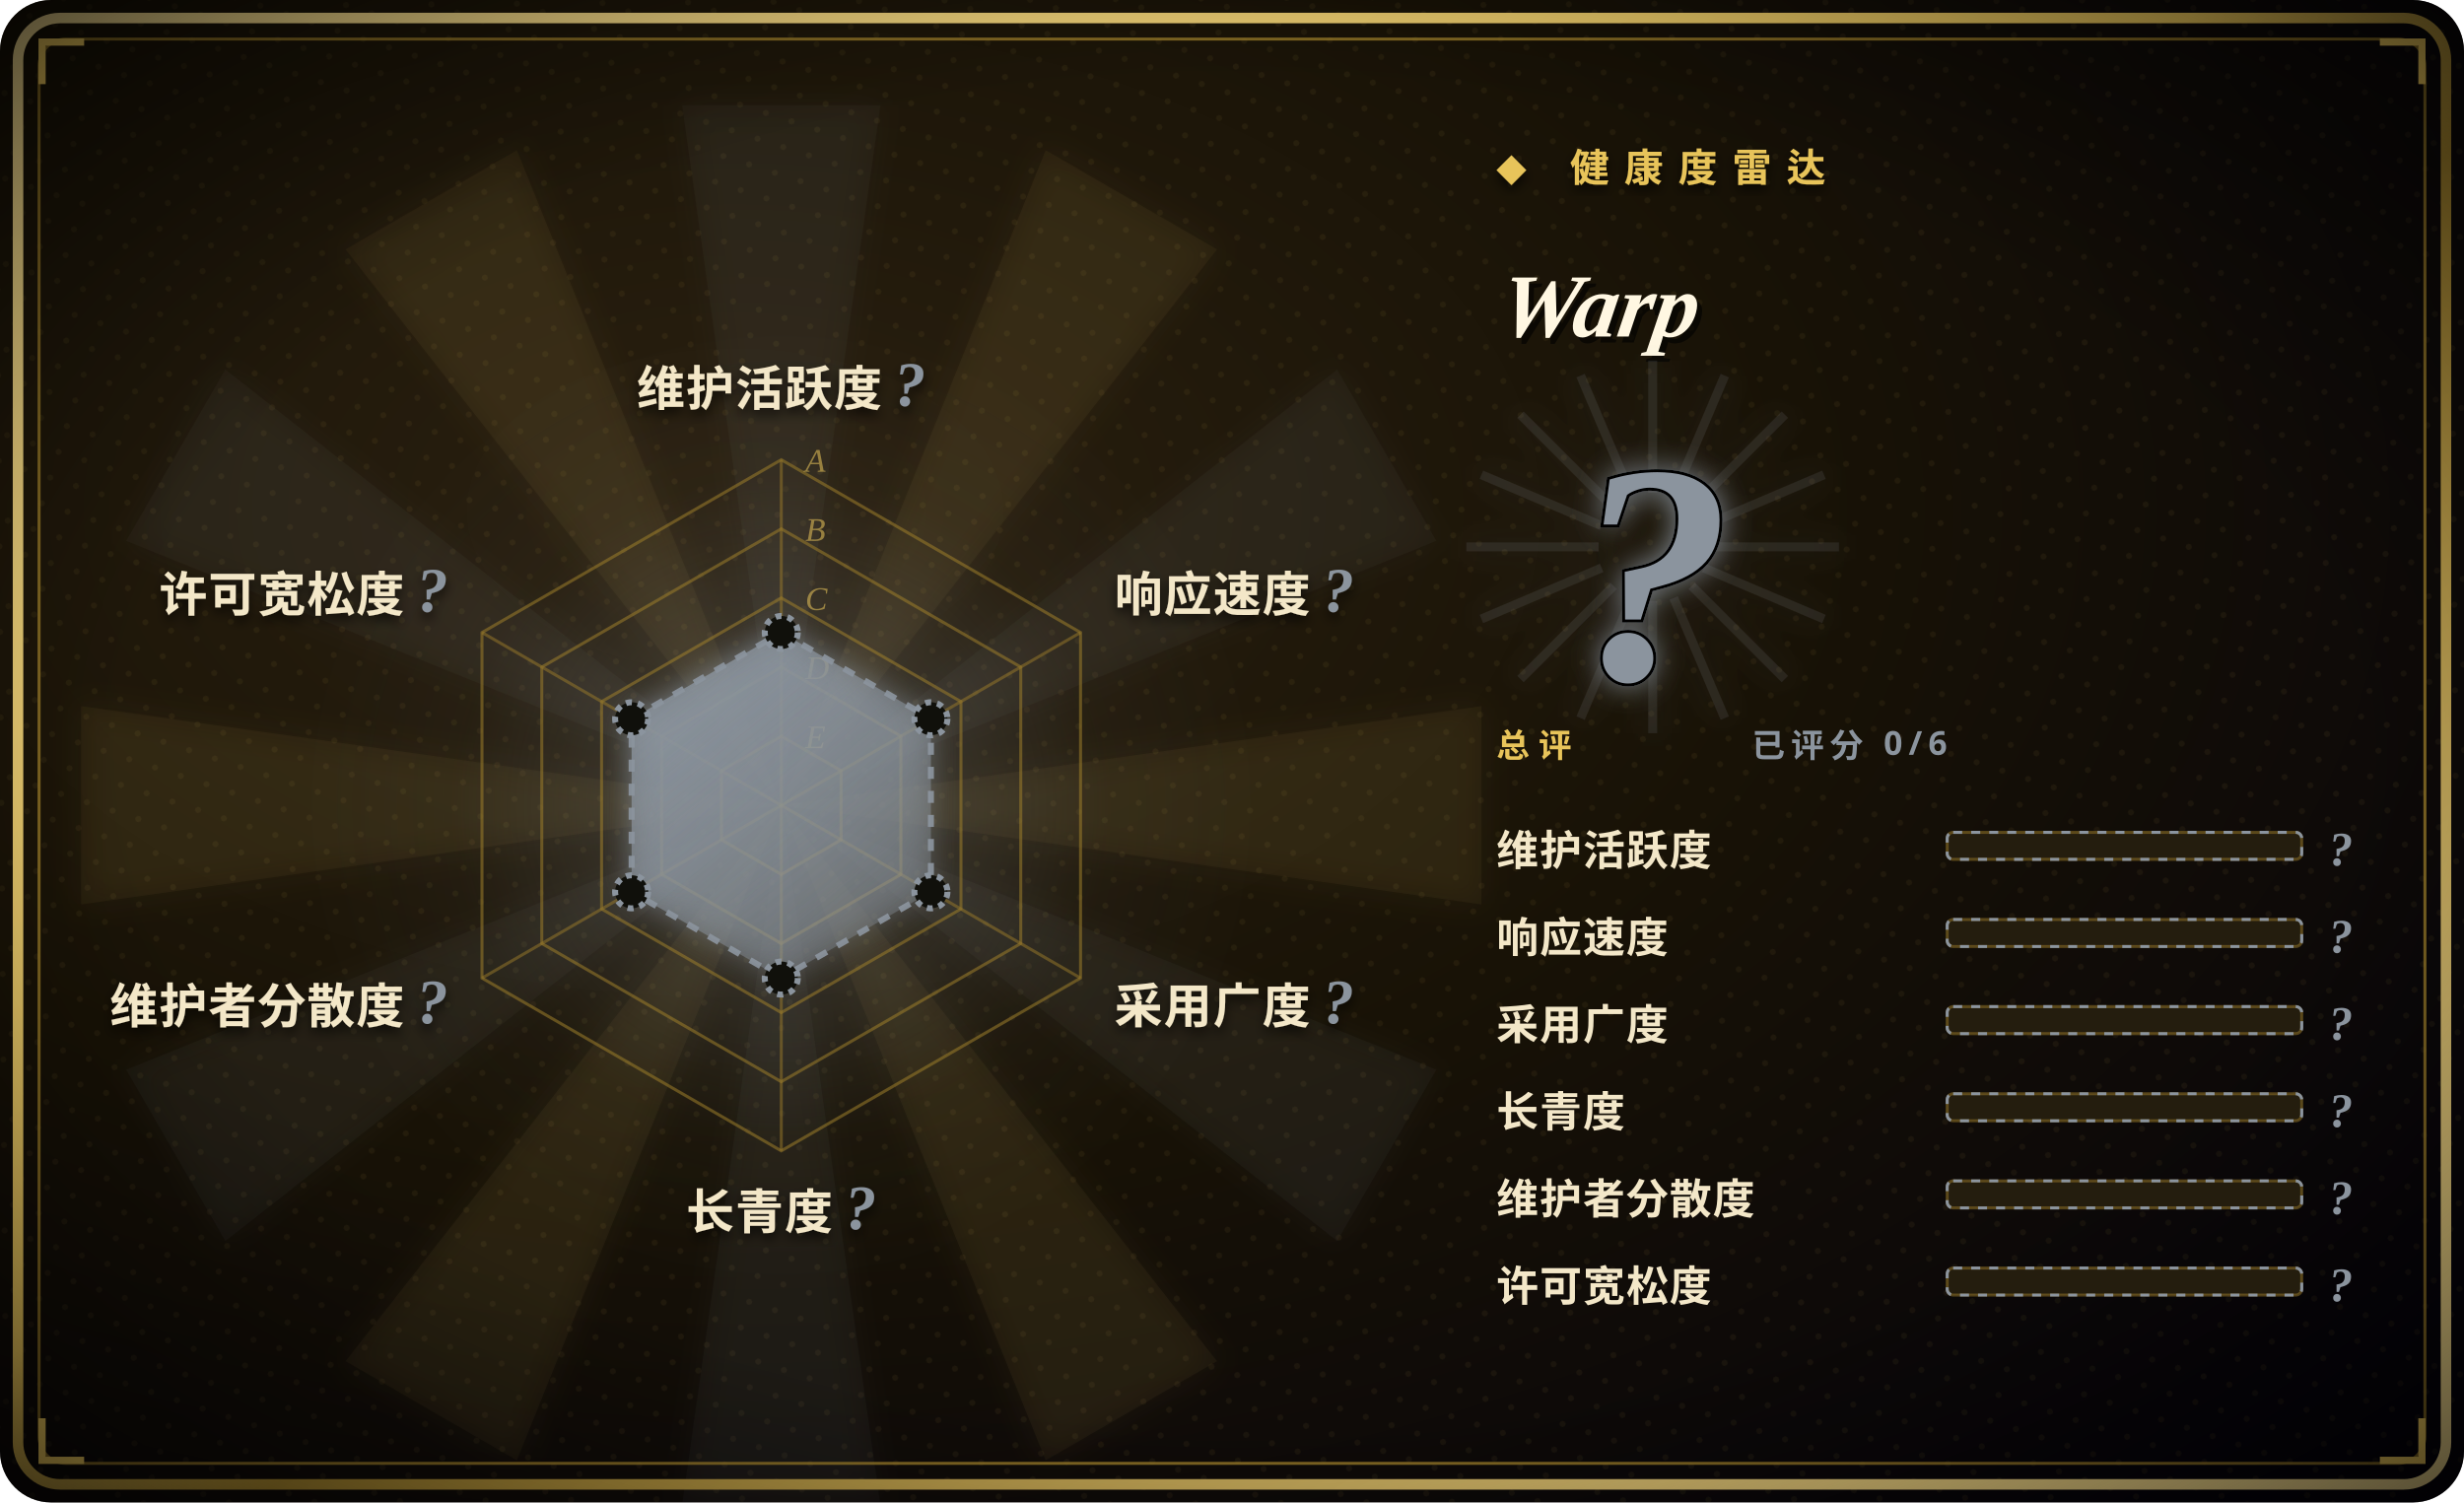
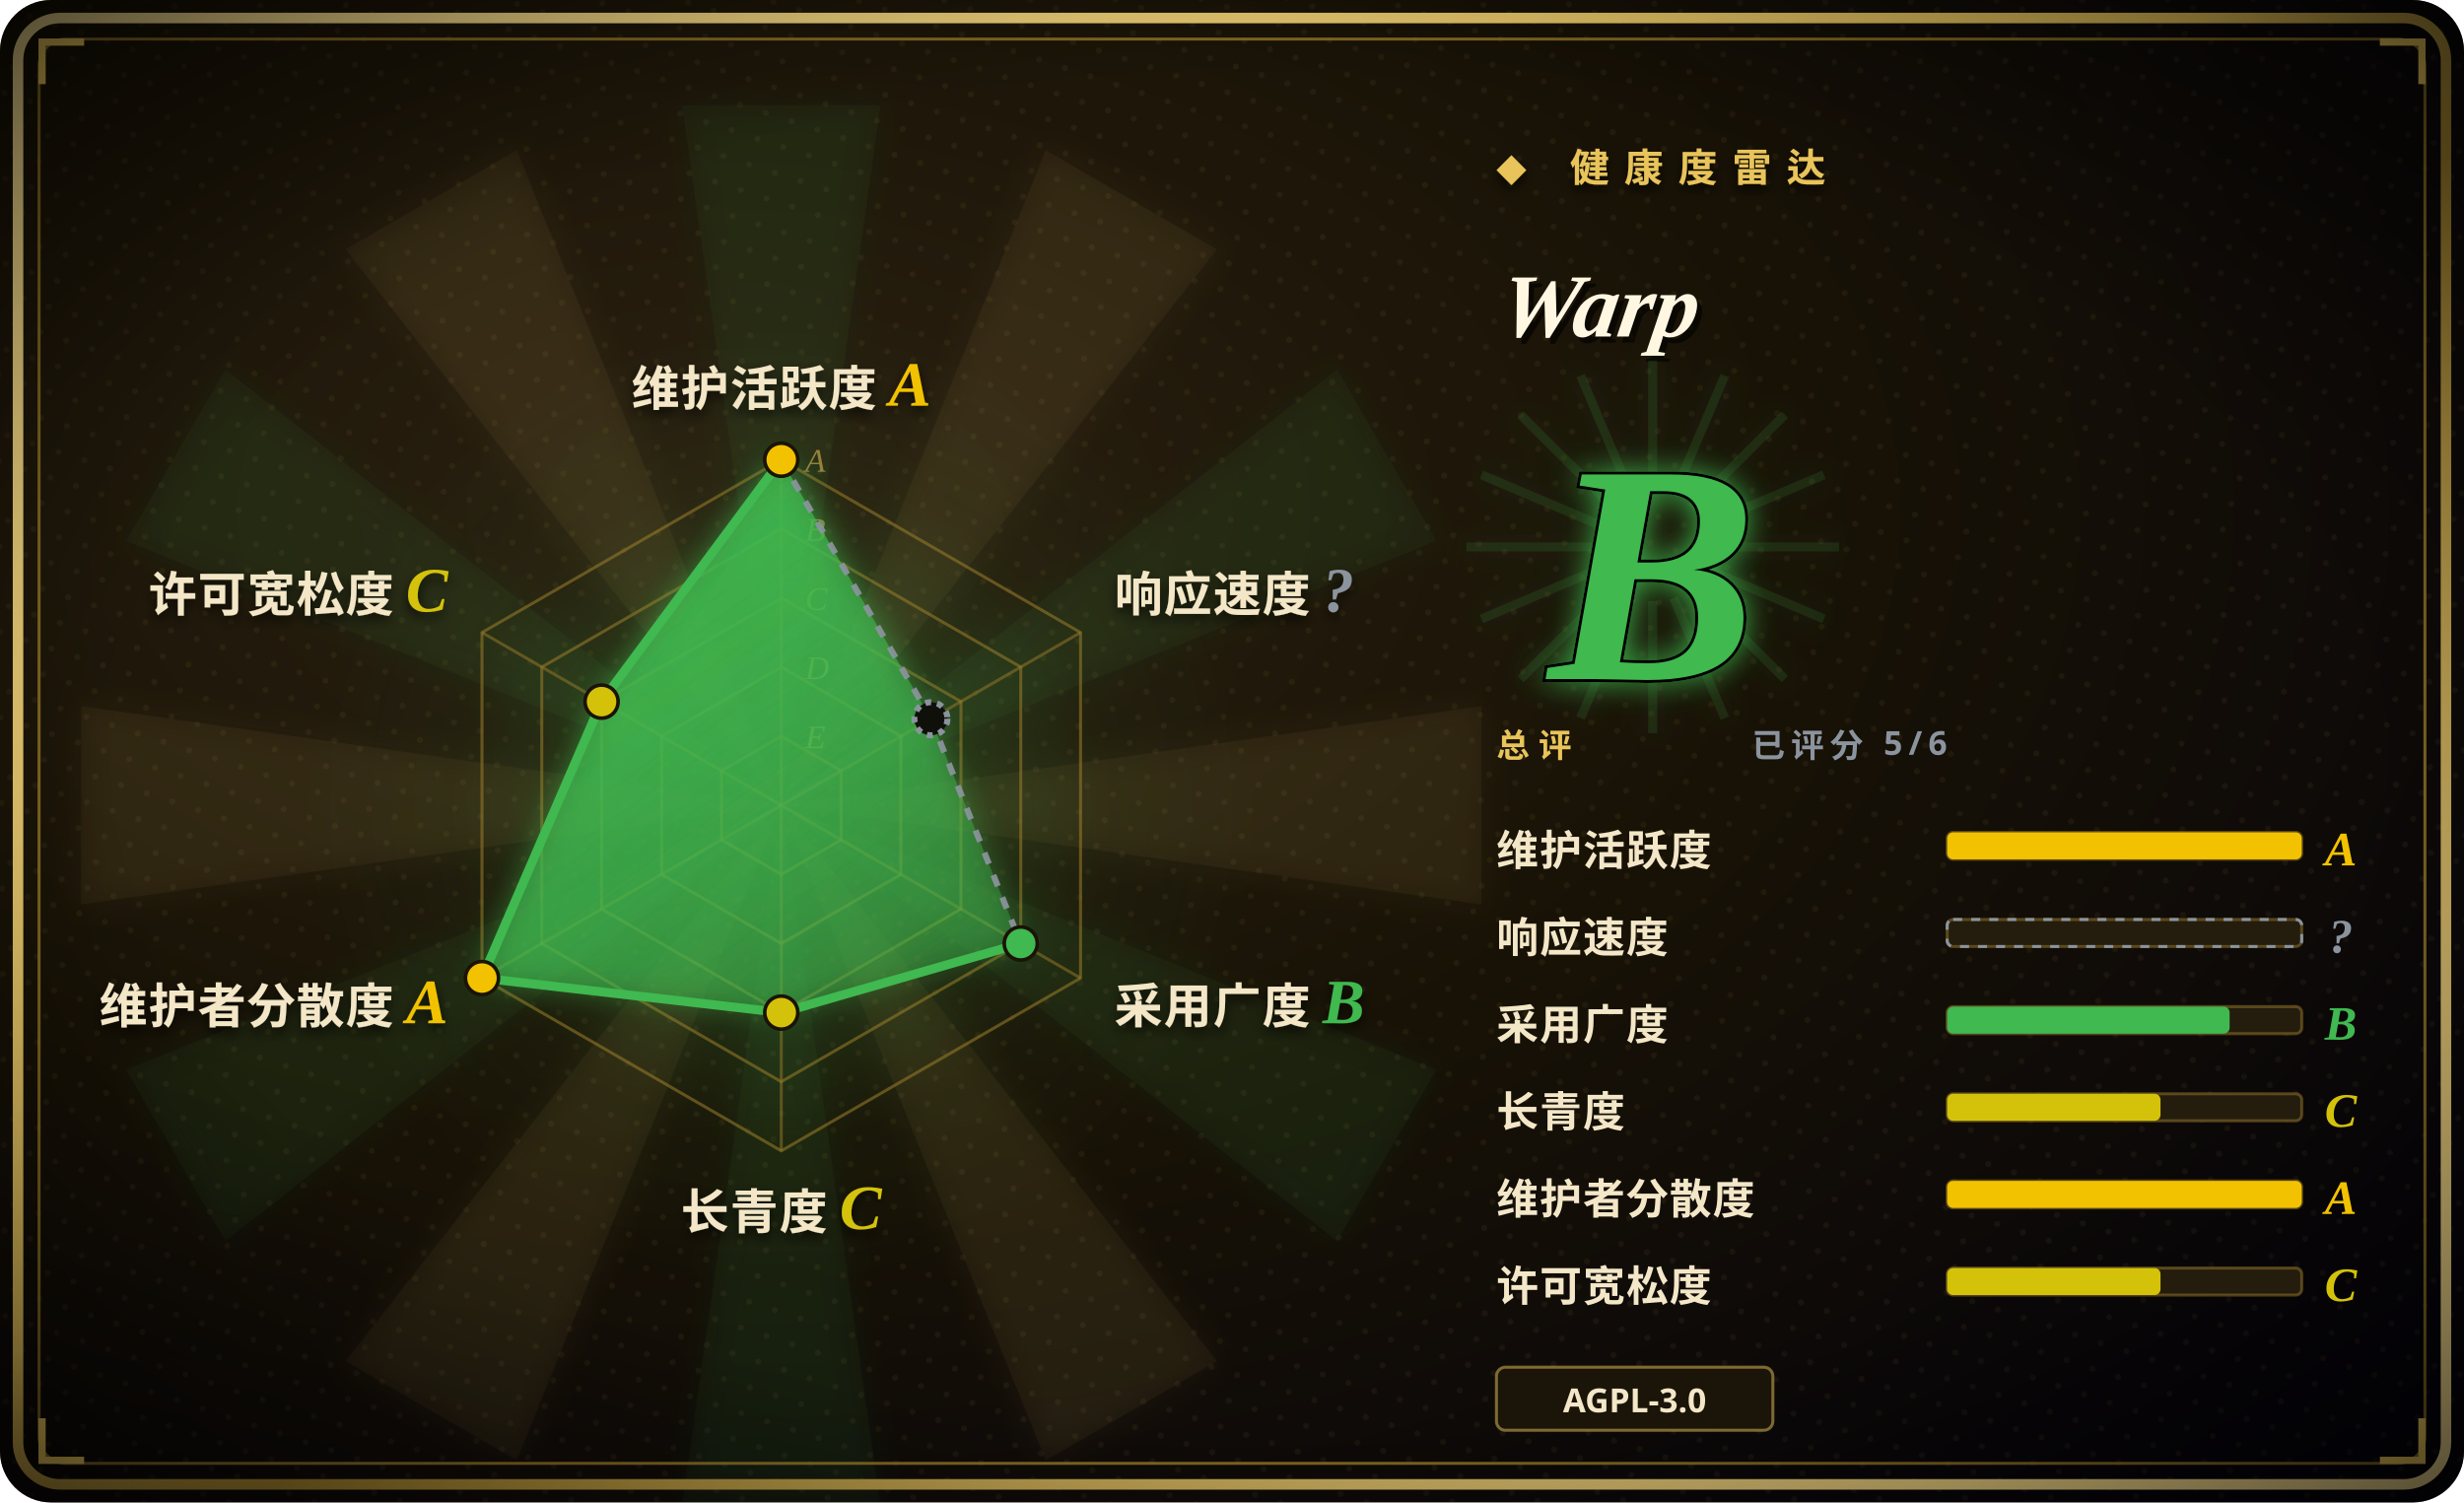
<svg xmlns="http://www.w3.org/2000/svg" width="820" height="500" viewBox="0 0 820 500">
  <defs>
    <radialGradient id="bg" cx="30%" cy="34%" r="90%">
      <stop offset="0%" stop-color="#2a2010" />
      <stop offset="48%" stop-color="#181206" />
      <stop offset="100%" stop-color="#05030a" />
    </radialGradient>
    <radialGradient id="vig" cx="50%" cy="50%" r="72%">
      <stop offset="62%" stop-color="#000000" stop-opacity="0" />
      <stop offset="100%" stop-color="#000000" stop-opacity="0.72" />
    </radialGradient>
    <linearGradient id="frame" x1="0" y1="0" x2="1" y2="1">
      <stop offset="0%" stop-color="#f6dd92" />
      <stop offset="45%" stop-color="#E8C45A" />
      <stop offset="55%" stop-color="#9c7d2a" />
      <stop offset="100%" stop-color="#f6dd92" />
    </linearGradient>
    <linearGradient id="poly" x1="0" y1="0" x2="0.7" y2="1">
-       <stop offset="0%" stop-color="#8B949E" stop-opacity="0.92" />
-       <stop offset="100%" stop-color="#8B949E" stop-opacity="0.34" />
+       <stop offset="0%" stop-color="#3FB950" stop-opacity="0.92" />
+       <stop offset="100%" stop-color="#3FB950" stop-opacity="0.34" />
    </linearGradient>
    <radialGradient id="halo" cx="50%" cy="50%" r="50%">
-       <stop offset="0%" stop-color="#8B949E" stop-opacity="0.34" />
-       <stop offset="68%" stop-color="#8B949E" stop-opacity="0.04" />
-       <stop offset="100%" stop-color="#8B949E" stop-opacity="0" />
+       <stop offset="0%" stop-color="#3FB950" stop-opacity="0.34" />
+       <stop offset="68%" stop-color="#3FB950" stop-opacity="0.04" />
+       <stop offset="100%" stop-color="#3FB950" stop-opacity="0" />
    </radialGradient>
    <filter id="glow" x="-60%" y="-60%" width="220%" height="220%">
      <feGaussianBlur stdDeviation="5" result="b" />
      <feMerge>
        <feMergeNode in="b" />
        <feMergeNode in="SourceGraphic" />
      </feMerge>
    </filter>
    <filter id="soft" x="-30%" y="-30%" width="160%" height="160%">
      <feDropShadow dx="0" dy="2" stdDeviation="2" flood-color="#000" flood-opacity="0.7" />
    </filter>
    <pattern id="halftone" width="9" height="9" patternUnits="userSpaceOnUse" patternTransform="rotate(18)">
      <circle cx="2" cy="2" r="1" fill="#E8C45A" fill-opacity="0.06" />
    </pattern>
  </defs>
  <rect width="820" height="500" rx="17" fill="url(#bg)" />
  <rect width="820" height="500" rx="17" fill="url(#halftone)" />
  <g opacity="0.5" filter="url(#glow)">
    <path d="M260,268 L493,235 L493,301 Z" fill="#E8C45A" fill-opacity="0.10" />
-     <path d="M260,268 L478,356 L445,413 Z" fill="#8B949E" fill-opacity="0.10" />
+     <path d="M260,268 L478,356 L445,413 Z" fill="#3FB950" fill-opacity="0.10" />
    <path d="M260,268 L405,453 L348,486 Z" fill="#E8C45A" fill-opacity="0.10" />
-     <path d="M260,268 L293,501 L227,501 Z" fill="#8B949E" fill-opacity="0.10" />
+     <path d="M260,268 L293,501 L227,501 Z" fill="#3FB950" fill-opacity="0.10" />
    <path d="M260,268 L172,486 L115,453 Z" fill="#E8C45A" fill-opacity="0.10" />
-     <path d="M260,268 L75,413 L42,356 Z" fill="#8B949E" fill-opacity="0.10" />
+     <path d="M260,268 L75,413 L42,356 Z" fill="#3FB950" fill-opacity="0.10" />
    <path d="M260,268 L27,301 L27,235 Z" fill="#E8C45A" fill-opacity="0.10" />
-     <path d="M260,268 L42,180 L75,123 Z" fill="#8B949E" fill-opacity="0.10" />
+     <path d="M260,268 L42,180 L75,123 Z" fill="#3FB950" fill-opacity="0.10" />
    <path d="M260,268 L115,83 L172,50 Z" fill="#E8C45A" fill-opacity="0.10" />
-     <path d="M260,268 L227,35 L293,35 Z" fill="#8B949E" fill-opacity="0.10" />
+     <path d="M260,268 L227,35 L293,35 Z" fill="#3FB950" fill-opacity="0.10" />
    <path d="M260,268 L348,50 L405,83 Z" fill="#E8C45A" fill-opacity="0.10" />
-     <path d="M260,268 L445,123 L478,180 Z" fill="#8B949E" fill-opacity="0.10" />
+     <path d="M260,268 L445,123 L478,180 Z" fill="#3FB950" fill-opacity="0.10" />
  </g>
  <circle cx="260" cy="268" r="161" fill="url(#halo)" />
  <rect x="6" y="6" width="808" height="488" rx="14" fill="none" stroke="url(#frame)" stroke-width="3.5" />
  <rect x="13" y="13" width="794" height="474" rx="9" fill="none" stroke="#9c7d2a" stroke-width="1" stroke-opacity="0.8" />
  <path d="M14,28 L14,14 L28,14" fill="none" stroke="#E8C45A" stroke-width="2.4" />
  <path d="M806,28 L806,14 L792,14" fill="none" stroke="#E8C45A" stroke-width="2.4" />
  <path d="M14,472 L14,486 L28,486" fill="none" stroke="#E8C45A" stroke-width="2.4" />
  <path d="M806,472 L806,486 L792,486" fill="none" stroke="#E8C45A" stroke-width="2.4" />
  <rect width="820" height="500" rx="17" fill="url(#vig)" />
  <polygon points="260.0,153.0 359.6,210.5 359.6,325.5 260.0,383.0 160.4,325.5 160.4,210.5" fill="none" stroke="#9c7d2a" stroke-opacity="0.55" stroke-width="1" />
  <polygon points="260.0,176.0 339.7,222.0 339.7,314.0 260.0,360.0 180.3,314.0 180.3,222.0" fill="none" stroke="#9c7d2a" stroke-opacity="0.55" stroke-width="1" />
  <polygon points="260.0,199.0 319.8,233.5 319.8,302.5 260.0,337.0 200.2,302.5 200.2,233.5" fill="none" stroke="#9c7d2a" stroke-opacity="0.55" stroke-width="1" />
  <polygon points="260.0,222.0 299.8,245.0 299.8,291.0 260.0,314.0 220.2,291.0 220.2,245.0" fill="none" stroke="#9c7d2a" stroke-opacity="0.55" stroke-width="1" />
  <polygon points="260.0,245.0 279.9,256.5 279.9,279.5 260.0,291.0 240.1,279.5 240.1,256.5" fill="none" stroke="#9c7d2a" stroke-opacity="0.55" stroke-width="1" />
  <line x1="260" y1="268" x2="260.0" y2="153.0" stroke="#9c7d2a" stroke-opacity="0.5" stroke-width="1" />
  <line x1="260" y1="268" x2="359.6" y2="210.5" stroke="#9c7d2a" stroke-opacity="0.5" stroke-width="1" />
  <line x1="260" y1="268" x2="359.6" y2="325.5" stroke="#9c7d2a" stroke-opacity="0.5" stroke-width="1" />
  <line x1="260" y1="268" x2="260.0" y2="383.0" stroke="#9c7d2a" stroke-opacity="0.5" stroke-width="1" />
  <line x1="260" y1="268" x2="160.4" y2="325.5" stroke="#9c7d2a" stroke-opacity="0.5" stroke-width="1" />
  <line x1="260" y1="268" x2="160.4" y2="210.5" stroke="#9c7d2a" stroke-opacity="0.5" stroke-width="1" />
  <text x="268" y="157.0" font-size="11" font-style="italic" fill="#E8C45A" fill-opacity="0.55" font-family="'Georgia','Times New Roman',serif">A</text>
  <text x="268" y="180.0" font-size="11" font-style="italic" fill="#E8C45A" fill-opacity="0.55" font-family="'Georgia','Times New Roman',serif">B</text>
  <text x="268" y="203.0" font-size="11" font-style="italic" fill="#E8C45A" fill-opacity="0.55" font-family="'Georgia','Times New Roman',serif">C</text>
  <text x="268" y="226.0" font-size="11" font-style="italic" fill="#E8C45A" fill-opacity="0.55" font-family="'Georgia','Times New Roman',serif">D</text>
  <text x="268" y="249.0" font-size="11" font-style="italic" fill="#E8C45A" fill-opacity="0.55" font-family="'Georgia','Times New Roman',serif">E</text>
-   <polygon points="260.0,210.5 309.8,239.2 309.8,296.8 260.0,325.5 210.2,296.8 210.2,239.2" fill="url(#poly)" filter="url(#glow)" />
-   <line x1="260.0" y1="210.5" x2="309.8" y2="239.2" stroke="#8B949E" stroke-width="2" stroke-dasharray="4 4" stroke-opacity="0.92" />
-   <line x1="309.8" y1="239.2" x2="309.8" y2="296.8" stroke="#8B949E" stroke-width="2" stroke-dasharray="4 4" stroke-opacity="0.92" />
-   <line x1="309.8" y1="296.8" x2="260.0" y2="325.5" stroke="#8B949E" stroke-width="2" stroke-dasharray="4 4" stroke-opacity="0.92" />
-   <line x1="260.0" y1="325.5" x2="210.2" y2="296.8" stroke="#8B949E" stroke-width="2" stroke-dasharray="4 4" stroke-opacity="0.92" />
-   <line x1="210.2" y1="296.8" x2="210.2" y2="239.2" stroke="#8B949E" stroke-width="2" stroke-dasharray="4 4" stroke-opacity="0.92" />
-   <line x1="210.2" y1="239.2" x2="260.0" y2="210.5" stroke="#8B949E" stroke-width="2" stroke-dasharray="4 4" stroke-opacity="0.92" />
-   <circle cx="260.0" cy="210.5" r="5.5" fill="#10100b" stroke="#8B949E" stroke-width="2" stroke-dasharray="2 2" />
+   <polygon points="260.0,153.0 309.8,239.2 339.7,314.0 260.0,337.0 160.4,325.5 200.2,233.5" fill="url(#poly)" filter="url(#glow)" />
+   <line x1="260.0" y1="153.0" x2="309.8" y2="239.2" stroke="#8B949E" stroke-width="2" stroke-dasharray="4 4" stroke-opacity="0.92" />
+   <line x1="309.8" y1="239.2" x2="339.7" y2="314.0" stroke="#8B949E" stroke-width="2" stroke-dasharray="4 4" stroke-opacity="0.92" />
+   <line x1="339.7" y1="314.0" x2="260.0" y2="337.0" stroke="#3FB950" stroke-width="3" />
+   <line x1="260.0" y1="337.0" x2="160.4" y2="325.5" stroke="#3FB950" stroke-width="3" />
+   <line x1="160.4" y1="325.5" x2="200.2" y2="233.5" stroke="#3FB950" stroke-width="3" />
+   <line x1="200.2" y1="233.5" x2="260.0" y2="153.0" stroke="#3FB950" stroke-width="3" />
+   <circle cx="260.0" cy="153.0" r="5.5" fill="#F2C200" stroke="#1a1306" stroke-width="1.2" />
  <circle cx="309.8" cy="239.2" r="5.5" fill="#10100b" stroke="#8B949E" stroke-width="2" stroke-dasharray="2 2" />
-   <circle cx="309.8" cy="296.8" r="5.5" fill="#10100b" stroke="#8B949E" stroke-width="2" stroke-dasharray="2 2" />
-   <circle cx="260.0" cy="325.5" r="5.5" fill="#10100b" stroke="#8B949E" stroke-width="2" stroke-dasharray="2 2" />
-   <circle cx="210.2" cy="296.8" r="5.5" fill="#10100b" stroke="#8B949E" stroke-width="2" stroke-dasharray="2 2" />
-   <circle cx="210.2" cy="239.2" r="5.5" fill="#10100b" stroke="#8B949E" stroke-width="2" stroke-dasharray="2 2" />
-   <text x="260.0" y="135.0" font-size="16" font-weight="900" fill="#f3e7c8" text-anchor="middle" font-family="'PingFang SC','Hiragino Sans GB','Heiti SC','Microsoft YaHei',sans-serif" letter-spacing="0.4" filter="url(#soft)">维护活跃度 <tspan fill="#8B949E" font-family="'Georgia','Times New Roman',serif" font-style="italic" font-size="21">?</tspan>
+   <circle cx="339.7" cy="314.0" r="5.5" fill="#3FB950" stroke="#1a1306" stroke-width="1.2" />
+   <circle cx="260.0" cy="337.0" r="5.5" fill="#D4C20A" stroke="#1a1306" stroke-width="1.2" />
+   <circle cx="160.4" cy="325.5" r="5.5" fill="#F2C200" stroke="#1a1306" stroke-width="1.2" />
+   <circle cx="200.2" cy="233.5" r="5.5" fill="#D4C20A" stroke="#1a1306" stroke-width="1.2" />
+   <text x="260.0" y="135.0" font-size="16" font-weight="900" fill="#f3e7c8" text-anchor="middle" font-family="'PingFang SC','Hiragino Sans GB','Heiti SC','Microsoft YaHei',sans-serif" letter-spacing="0.4" filter="url(#soft)">维护活跃度 <tspan fill="#F2C200" font-family="'Georgia','Times New Roman',serif" font-style="italic" font-size="21">A</tspan>
  </text>
  <text x="370.9" y="203.5" font-size="16" font-weight="900" fill="#f3e7c8" text-anchor="start" font-family="'PingFang SC','Hiragino Sans GB','Heiti SC','Microsoft YaHei',sans-serif" letter-spacing="0.4" filter="url(#soft)">响应速度 <tspan fill="#8B949E" font-family="'Georgia','Times New Roman',serif" font-style="italic" font-size="21">?</tspan>
  </text>
-   <text x="370.9" y="340.5" font-size="16" font-weight="900" fill="#f3e7c8" text-anchor="start" font-family="'PingFang SC','Hiragino Sans GB','Heiti SC','Microsoft YaHei',sans-serif" letter-spacing="0.4" filter="url(#soft)">采用广度 <tspan fill="#8B949E" font-family="'Georgia','Times New Roman',serif" font-style="italic" font-size="21">?</tspan>
+   <text x="370.9" y="340.5" font-size="16" font-weight="900" fill="#f3e7c8" text-anchor="start" font-family="'PingFang SC','Hiragino Sans GB','Heiti SC','Microsoft YaHei',sans-serif" letter-spacing="0.4" filter="url(#soft)">采用广度 <tspan fill="#3FB950" font-family="'Georgia','Times New Roman',serif" font-style="italic" font-size="21">B</tspan>
  </text>
-   <text x="260.0" y="409.0" font-size="16" font-weight="900" fill="#f3e7c8" text-anchor="middle" font-family="'PingFang SC','Hiragino Sans GB','Heiti SC','Microsoft YaHei',sans-serif" letter-spacing="0.4" filter="url(#soft)">长青度 <tspan fill="#8B949E" font-family="'Georgia','Times New Roman',serif" font-style="italic" font-size="21">?</tspan>
+   <text x="260.0" y="409.0" font-size="16" font-weight="900" fill="#f3e7c8" text-anchor="middle" font-family="'PingFang SC','Hiragino Sans GB','Heiti SC','Microsoft YaHei',sans-serif" letter-spacing="0.4" filter="url(#soft)">长青度 <tspan fill="#D4C20A" font-family="'Georgia','Times New Roman',serif" font-style="italic" font-size="21">C</tspan>
  </text>
-   <text x="149.1" y="340.5" font-size="16" font-weight="900" fill="#f3e7c8" text-anchor="end" font-family="'PingFang SC','Hiragino Sans GB','Heiti SC','Microsoft YaHei',sans-serif" letter-spacing="0.4" filter="url(#soft)">维护者分散度 <tspan fill="#8B949E" font-family="'Georgia','Times New Roman',serif" font-style="italic" font-size="21">?</tspan>
+   <text x="149.1" y="340.5" font-size="16" font-weight="900" fill="#f3e7c8" text-anchor="end" font-family="'PingFang SC','Hiragino Sans GB','Heiti SC','Microsoft YaHei',sans-serif" letter-spacing="0.4" filter="url(#soft)">维护者分散度 <tspan fill="#F2C200" font-family="'Georgia','Times New Roman',serif" font-style="italic" font-size="21">A</tspan>
  </text>
-   <text x="149.1" y="203.5" font-size="16" font-weight="900" fill="#f3e7c8" text-anchor="end" font-family="'PingFang SC','Hiragino Sans GB','Heiti SC','Microsoft YaHei',sans-serif" letter-spacing="0.4" filter="url(#soft)">许可宽松度 <tspan fill="#8B949E" font-family="'Georgia','Times New Roman',serif" font-style="italic" font-size="21">?</tspan>
+   <text x="149.1" y="203.5" font-size="16" font-weight="900" fill="#f3e7c8" text-anchor="end" font-family="'PingFang SC','Hiragino Sans GB','Heiti SC','Microsoft YaHei',sans-serif" letter-spacing="0.4" filter="url(#soft)">许可宽松度 <tspan fill="#D4C20A" font-family="'Georgia','Times New Roman',serif" font-style="italic" font-size="21">C</tspan>
  </text>
  <text x="498" y="60" font-size="13" letter-spacing="5" fill="#E8C45A" font-weight="900" font-family="'PingFang SC','Hiragino Sans GB','Heiti SC','Microsoft YaHei',sans-serif" filter="url(#soft)">◆ 健康度雷达</text>
  <g transform="translate(498,112) skewX(-9)">
    <text x="2" y="2" font-size="30" font-weight="900" font-style="italic" fill="#000" fill-opacity="0.6" font-family="'Georgia','Times New Roman',serif">Warp</text>
    <text x="0" y="0" font-size="30" font-weight="900" font-style="italic" fill="#fff7e2" font-family="'Georgia','Times New Roman',serif">Warp</text>
  </g>
  <line x1="498" y1="124" x2="648" y2="124" stroke="url(#frame)" stroke-width="2" />
  <g opacity="0.85" filter="url(#glow)">
-     <line x1="568" y1="182" x2="612" y2="182" stroke="#8B949E" stroke-opacity="0.16" stroke-width="3" />
-     <line x1="567" y1="189" x2="607" y2="206" stroke="#8B949E" stroke-opacity="0.16" stroke-width="3" />
-     <line x1="563" y1="195" x2="594" y2="226" stroke="#8B949E" stroke-opacity="0.16" stroke-width="3" />
-     <line x1="557" y1="199" x2="574" y2="239" stroke="#8B949E" stroke-opacity="0.16" stroke-width="3" />
-     <line x1="550" y1="200" x2="550" y2="244" stroke="#8B949E" stroke-opacity="0.16" stroke-width="3" />
-     <line x1="543" y1="199" x2="526" y2="239" stroke="#8B949E" stroke-opacity="0.16" stroke-width="3" />
-     <line x1="537" y1="195" x2="506" y2="226" stroke="#8B949E" stroke-opacity="0.16" stroke-width="3" />
-     <line x1="533" y1="189" x2="493" y2="206" stroke="#8B949E" stroke-opacity="0.16" stroke-width="3" />
-     <line x1="532" y1="182" x2="488" y2="182" stroke="#8B949E" stroke-opacity="0.16" stroke-width="3" />
-     <line x1="533" y1="175" x2="493" y2="158" stroke="#8B949E" stroke-opacity="0.16" stroke-width="3" />
-     <line x1="537" y1="169" x2="506" y2="138" stroke="#8B949E" stroke-opacity="0.16" stroke-width="3" />
-     <line x1="543" y1="165" x2="526" y2="125" stroke="#8B949E" stroke-opacity="0.16" stroke-width="3" />
-     <line x1="550" y1="164" x2="550" y2="120" stroke="#8B949E" stroke-opacity="0.16" stroke-width="3" />
-     <line x1="557" y1="165" x2="574" y2="125" stroke="#8B949E" stroke-opacity="0.16" stroke-width="3" />
-     <line x1="563" y1="169" x2="594" y2="138" stroke="#8B949E" stroke-opacity="0.16" stroke-width="3" />
-     <line x1="567" y1="175" x2="607" y2="158" stroke="#8B949E" stroke-opacity="0.16" stroke-width="3" />
+     <line x1="568" y1="182" x2="612" y2="182" stroke="#3FB950" stroke-opacity="0.16" stroke-width="3" />
+     <line x1="567" y1="189" x2="607" y2="206" stroke="#3FB950" stroke-opacity="0.16" stroke-width="3" />
+     <line x1="563" y1="195" x2="594" y2="226" stroke="#3FB950" stroke-opacity="0.16" stroke-width="3" />
+     <line x1="557" y1="199" x2="574" y2="239" stroke="#3FB950" stroke-opacity="0.16" stroke-width="3" />
+     <line x1="550" y1="200" x2="550" y2="244" stroke="#3FB950" stroke-opacity="0.16" stroke-width="3" />
+     <line x1="543" y1="199" x2="526" y2="239" stroke="#3FB950" stroke-opacity="0.16" stroke-width="3" />
+     <line x1="537" y1="195" x2="506" y2="226" stroke="#3FB950" stroke-opacity="0.16" stroke-width="3" />
+     <line x1="533" y1="189" x2="493" y2="206" stroke="#3FB950" stroke-opacity="0.16" stroke-width="3" />
+     <line x1="532" y1="182" x2="488" y2="182" stroke="#3FB950" stroke-opacity="0.16" stroke-width="3" />
+     <line x1="533" y1="175" x2="493" y2="158" stroke="#3FB950" stroke-opacity="0.16" stroke-width="3" />
+     <line x1="537" y1="169" x2="506" y2="138" stroke="#3FB950" stroke-opacity="0.16" stroke-width="3" />
+     <line x1="543" y1="165" x2="526" y2="125" stroke="#3FB950" stroke-opacity="0.16" stroke-width="3" />
+     <line x1="550" y1="164" x2="550" y2="120" stroke="#3FB950" stroke-opacity="0.16" stroke-width="3" />
+     <line x1="557" y1="165" x2="574" y2="125" stroke="#3FB950" stroke-opacity="0.16" stroke-width="3" />
+     <line x1="563" y1="169" x2="594" y2="138" stroke="#3FB950" stroke-opacity="0.16" stroke-width="3" />
+     <line x1="567" y1="175" x2="607" y2="158" stroke="#3FB950" stroke-opacity="0.16" stroke-width="3" />
  </g>
-   <text x="550" y="226" font-size="104" font-weight="900" font-style="italic" text-anchor="middle" fill="#8B949E" stroke="#000" stroke-width="2" paint-order="stroke" font-family="'Georgia','Times New Roman',serif" filter="url(#glow)">?</text>
+   <text x="550" y="226" font-size="104" font-weight="900" font-style="italic" text-anchor="middle" fill="#3FB950" stroke="#000" stroke-width="2" paint-order="stroke" font-family="'Georgia','Times New Roman',serif" filter="url(#glow)">B</text>
  <text x="498" y="252" font-size="11" letter-spacing="3" fill="#E8C45A" font-family="'PingFang SC','Hiragino Sans GB','Heiti SC','Microsoft YaHei',sans-serif" font-weight="900">总评</text>
-   <text x="648" y="252" font-size="11" letter-spacing="2" fill="#8B949E" font-family="'PingFang SC','Hiragino Sans GB','Heiti SC','Microsoft YaHei',sans-serif" font-weight="900" text-anchor="end">已评分 0/6</text>
+   <text x="648" y="252" font-size="11" letter-spacing="2" fill="#8B949E" font-family="'PingFang SC','Hiragino Sans GB','Heiti SC','Microsoft YaHei',sans-serif" font-weight="900" text-anchor="end">已评分 5/6</text>
  <text x="498" y="288" font-size="14" font-weight="900" fill="#f3e7c8" font-family="'PingFang SC','Hiragino Sans GB','Heiti SC','Microsoft YaHei',sans-serif" letter-spacing="0.4">维护活跃度</text>
  <rect x="648" y="277" width="118" height="9" rx="2" fill="#241d0e" stroke="#9c7d2a" stroke-opacity="0.5" />
-   <rect x="648" y="277" width="118" height="9" rx="2" fill="none" stroke="#8B949E" stroke-dasharray="3 3" />
-   <text x="779" y="288" font-size="16" font-weight="900" font-style="italic" fill="#8B949E" font-family="'Georgia','Times New Roman',serif" text-anchor="middle">?</text>
+   <rect x="648" y="277" width="118" height="9" rx="2" fill="#F2C200" />
+   <text x="779" y="288" font-size="16" font-weight="900" font-style="italic" fill="#F2C200" font-family="'Georgia','Times New Roman',serif" text-anchor="middle">A</text>
  <text x="498" y="317" font-size="14" font-weight="900" fill="#f3e7c8" font-family="'PingFang SC','Hiragino Sans GB','Heiti SC','Microsoft YaHei',sans-serif" letter-spacing="0.4">响应速度</text>
  <rect x="648" y="306" width="118" height="9" rx="2" fill="#241d0e" stroke="#9c7d2a" stroke-opacity="0.5" />
  <rect x="648" y="306" width="118" height="9" rx="2" fill="none" stroke="#8B949E" stroke-dasharray="3 3" />
  <text x="779" y="317" font-size="16" font-weight="900" font-style="italic" fill="#8B949E" font-family="'Georgia','Times New Roman',serif" text-anchor="middle">?</text>
  <text x="498" y="346" font-size="14" font-weight="900" fill="#f3e7c8" font-family="'PingFang SC','Hiragino Sans GB','Heiti SC','Microsoft YaHei',sans-serif" letter-spacing="0.4">采用广度</text>
  <rect x="648" y="335" width="118" height="9" rx="2" fill="#241d0e" stroke="#9c7d2a" stroke-opacity="0.5" />
-   <rect x="648" y="335" width="118" height="9" rx="2" fill="none" stroke="#8B949E" stroke-dasharray="3 3" />
-   <text x="779" y="346" font-size="16" font-weight="900" font-style="italic" fill="#8B949E" font-family="'Georgia','Times New Roman',serif" text-anchor="middle">?</text>
+   <rect x="648" y="335" width="94" height="9" rx="2" fill="#3FB950" />
+   <text x="779" y="346" font-size="16" font-weight="900" font-style="italic" fill="#3FB950" font-family="'Georgia','Times New Roman',serif" text-anchor="middle">B</text>
  <text x="498" y="375" font-size="14" font-weight="900" fill="#f3e7c8" font-family="'PingFang SC','Hiragino Sans GB','Heiti SC','Microsoft YaHei',sans-serif" letter-spacing="0.4">长青度</text>
  <rect x="648" y="364" width="118" height="9" rx="2" fill="#241d0e" stroke="#9c7d2a" stroke-opacity="0.5" />
-   <rect x="648" y="364" width="118" height="9" rx="2" fill="none" stroke="#8B949E" stroke-dasharray="3 3" />
-   <text x="779" y="375" font-size="16" font-weight="900" font-style="italic" fill="#8B949E" font-family="'Georgia','Times New Roman',serif" text-anchor="middle">?</text>
+   <rect x="648" y="364" width="71" height="9" rx="2" fill="#D4C20A" />
+   <text x="779" y="375" font-size="16" font-weight="900" font-style="italic" fill="#D4C20A" font-family="'Georgia','Times New Roman',serif" text-anchor="middle">C</text>
  <text x="498" y="404" font-size="14" font-weight="900" fill="#f3e7c8" font-family="'PingFang SC','Hiragino Sans GB','Heiti SC','Microsoft YaHei',sans-serif" letter-spacing="0.4">维护者分散度</text>
  <rect x="648" y="393" width="118" height="9" rx="2" fill="#241d0e" stroke="#9c7d2a" stroke-opacity="0.5" />
-   <rect x="648" y="393" width="118" height="9" rx="2" fill="none" stroke="#8B949E" stroke-dasharray="3 3" />
-   <text x="779" y="404" font-size="16" font-weight="900" font-style="italic" fill="#8B949E" font-family="'Georgia','Times New Roman',serif" text-anchor="middle">?</text>
+   <rect x="648" y="393" width="118" height="9" rx="2" fill="#F2C200" />
+   <text x="779" y="404" font-size="16" font-weight="900" font-style="italic" fill="#F2C200" font-family="'Georgia','Times New Roman',serif" text-anchor="middle">A</text>
  <text x="498" y="433" font-size="14" font-weight="900" fill="#f3e7c8" font-family="'PingFang SC','Hiragino Sans GB','Heiti SC','Microsoft YaHei',sans-serif" letter-spacing="0.4">许可宽松度</text>
  <rect x="648" y="422" width="118" height="9" rx="2" fill="#241d0e" stroke="#9c7d2a" stroke-opacity="0.5" />
-   <rect x="648" y="422" width="118" height="9" rx="2" fill="none" stroke="#8B949E" stroke-dasharray="3 3" />
-   <text x="779" y="433" font-size="16" font-weight="900" font-style="italic" fill="#8B949E" font-family="'Georgia','Times New Roman',serif" text-anchor="middle">?</text>
+   <rect x="648" y="422" width="71" height="9" rx="2" fill="#D4C20A" />
+   <text x="779" y="433" font-size="16" font-weight="900" font-style="italic" fill="#D4C20A" font-family="'Georgia','Times New Roman',serif" text-anchor="middle">C</text>
+   <rect x="498" y="455" width="92" height="21" rx="3" fill="#1b1408" stroke="#E8C45A" stroke-opacity="0.5" />
+   <text x="544.0" y="470" font-size="11" font-weight="700" fill="#f3e7c8" text-anchor="middle" font-family="'PingFang SC','Hiragino Sans GB','Heiti SC','Microsoft YaHei',sans-serif">AGPL-3.0</text>
</svg>
